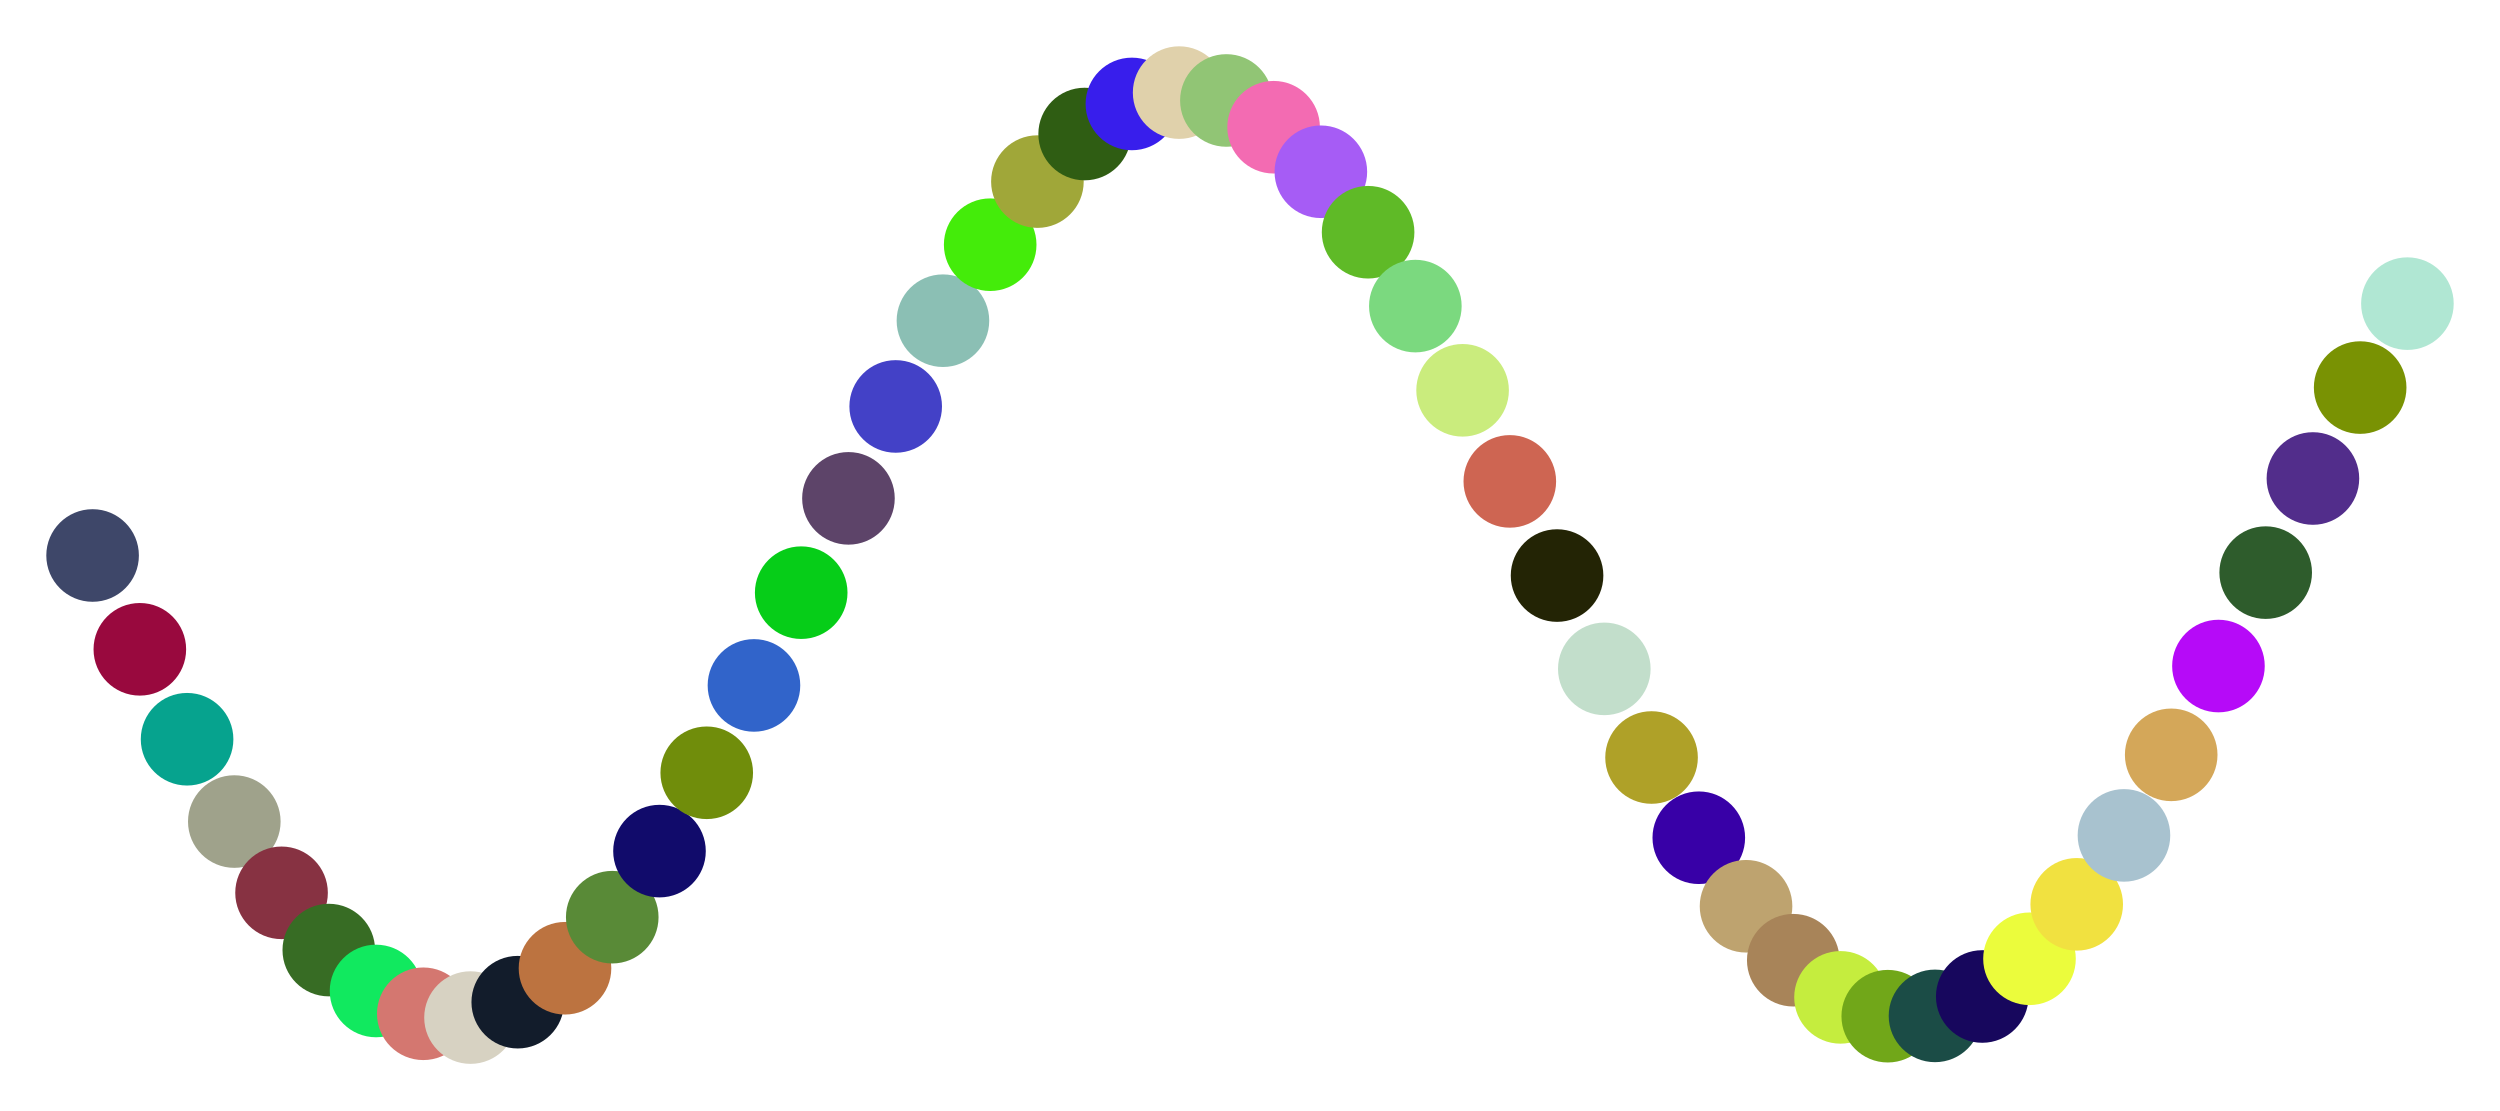
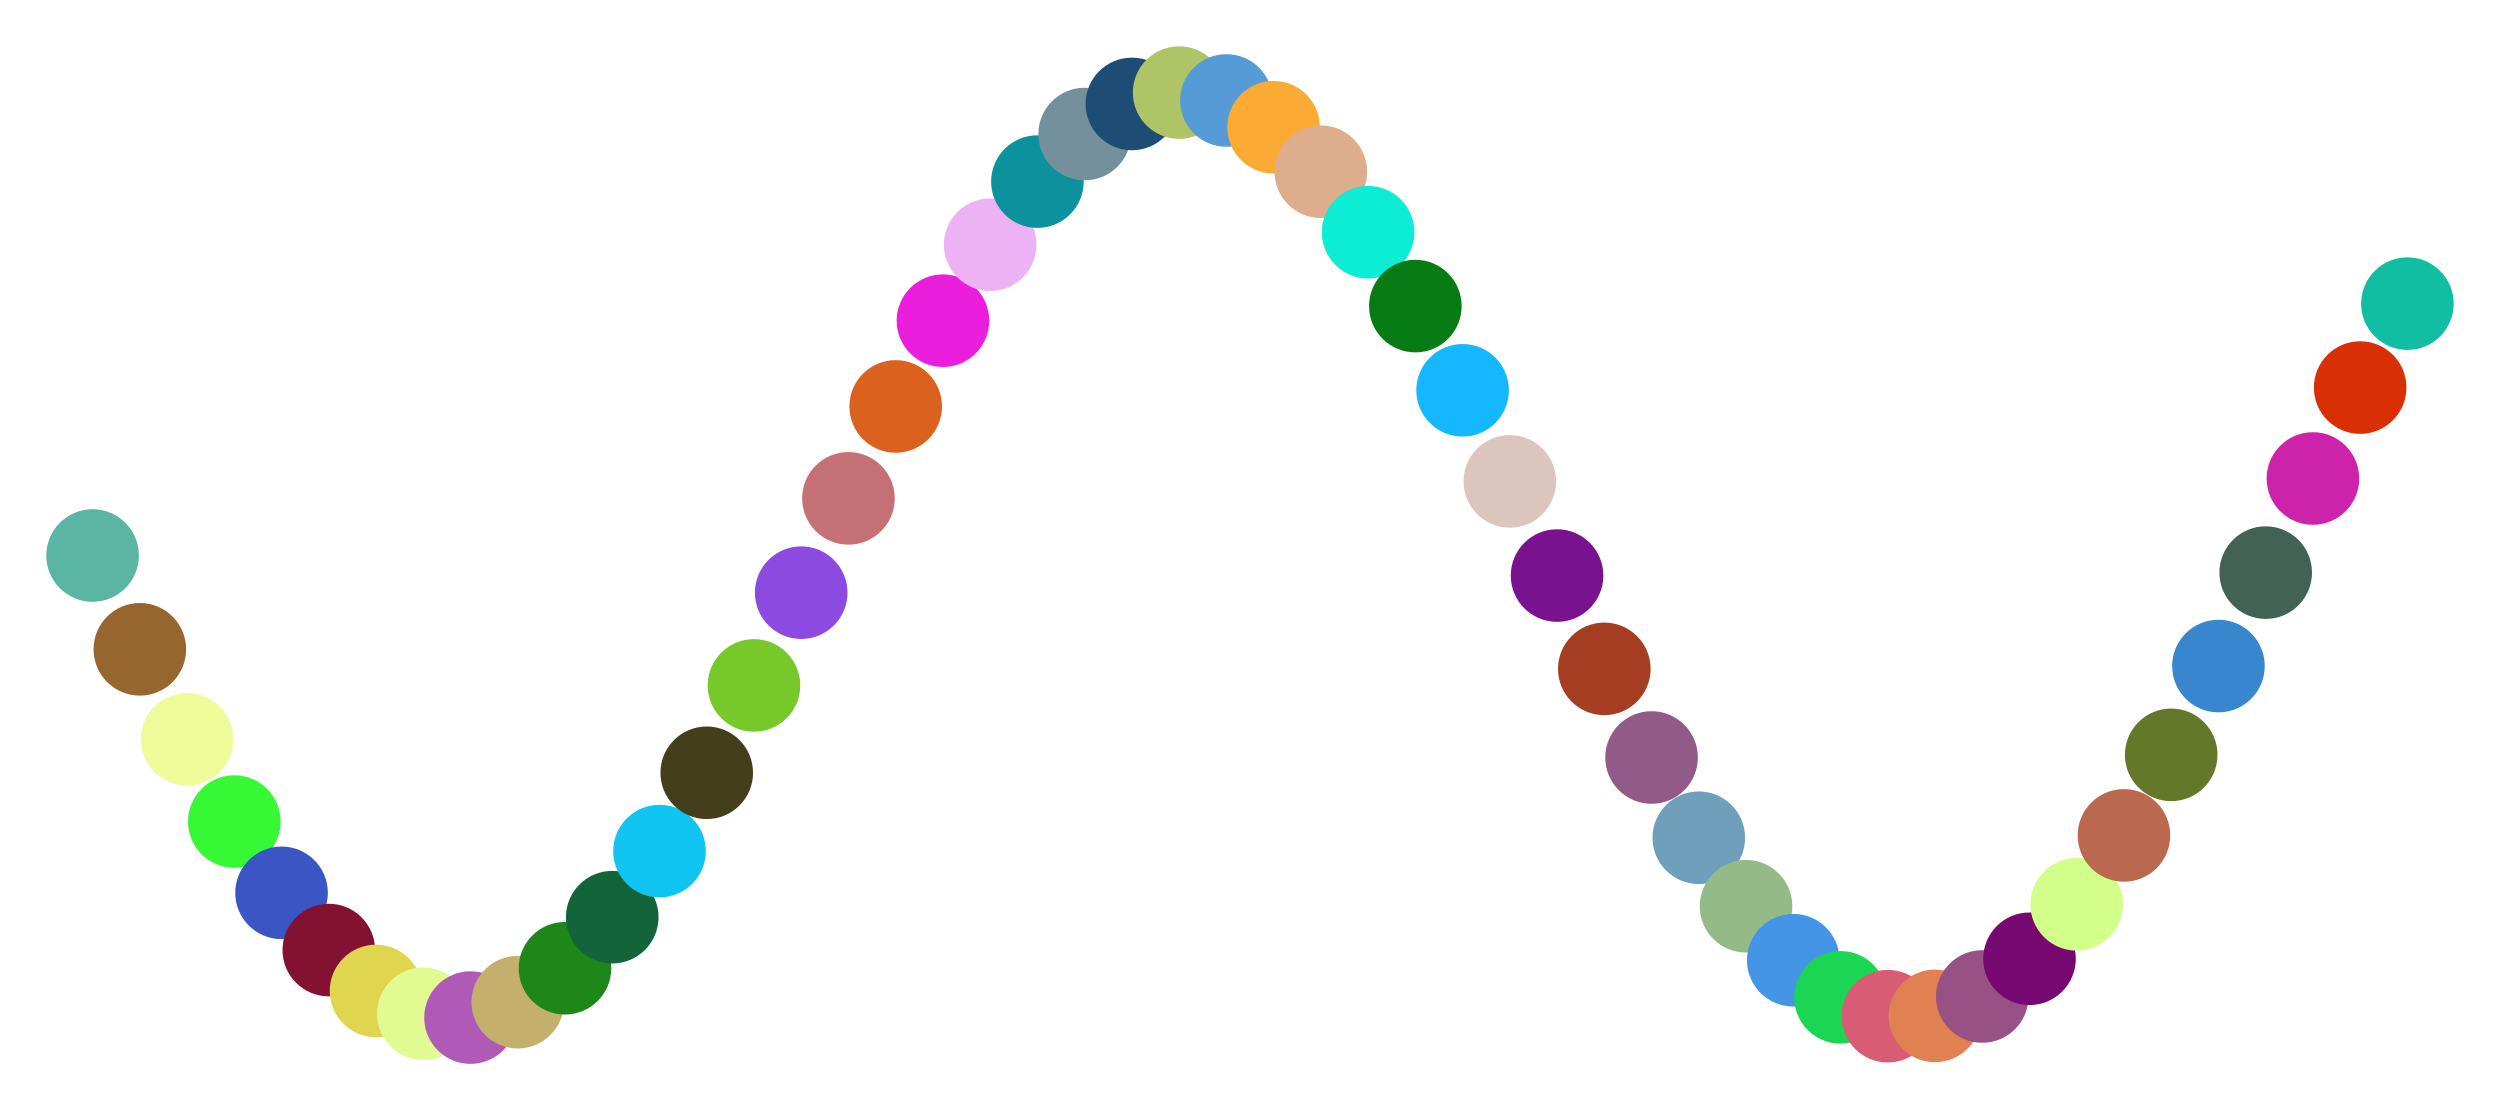
<svg xmlns="http://www.w3.org/2000/svg" width="200" height="88.812" viewBox="-4 26.003 108 47.958" version="1.1">
  <g>
-     <circle cx="0" cy="50" r="2" fill="#3e4769" />
-     <circle cx="2.041" cy="54.053" r="2" fill="#99093e" />
-     <circle cx="4.082" cy="57.938" r="2" fill="#06a38e" />
-     <circle cx="6.122" cy="61.494" r="2" fill="#9fa28b" />
-     <circle cx="8.163" cy="64.573" r="2" fill="#873242" />
-     <circle cx="10.204" cy="67.046" r="2" fill="#376c24" />
-     <circle cx="12.245" cy="68.813" r="2" fill="#11e95f" />
-     <circle cx="14.286" cy="69.798" r="2" fill="#d47770" />
-     <circle cx="16.326" cy="69.962" r="2" fill="#d7d2c2" />
-     <circle cx="18.367" cy="69.297" r="2" fill="#121c2b" />
-     <circle cx="20.408" cy="67.831" r="2" fill="#bc7340" />
-     <circle cx="22.449" cy="65.625" r="2" fill="#598a37" />
-     <circle cx="24.49" cy="62.771" r="2" fill="#110b6b" />
-     <circle cx="26.531" cy="59.387" r="2" fill="#708d0b" />
-     <circle cx="28.571" cy="55.613" r="2" fill="#3164ca" />
-     <circle cx="30.612" cy="51.606" r="2" fill="#06cd18" />
-     <circle cx="32.653" cy="47.532" r="2" fill="#5d4469" />
-     <circle cx="34.694" cy="43.561" r="2" fill="#4341c7" />
-     <circle cx="36.735" cy="39.857" r="2" fill="#8bbfb4" />
-     <circle cx="38.776" cy="36.574" r="2" fill="#44ec0a" />
-     <circle cx="40.816" cy="33.848" r="2" fill="#a0a739" />
-     <circle cx="42.857" cy="31.793" r="2" fill="#2f5d13" />
-     <circle cx="44.898" cy="30.493" r="2" fill="#381eec" />
-     <circle cx="46.939" cy="30.003" r="2" fill="#e0d1ab" />
-     <circle cx="48.98" cy="30.343" r="2" fill="#91c575" />
-     <circle cx="51.02" cy="31.499" r="2" fill="#f36bb2" />
-     <circle cx="53.061" cy="33.423" r="2" fill="#a65cf5" />
-     <circle cx="55.102" cy="36.035" r="2" fill="#5fba27" />
-     <circle cx="57.143" cy="39.226" r="2" fill="#7bd97f" />
-     <circle cx="59.184" cy="42.864" r="2" fill="#caec7d" />
-     <circle cx="61.224" cy="46.799" r="2" fill="#ce6552" />
-     <circle cx="63.265" cy="50.867" r="2" fill="#232405" />
-     <circle cx="65.306" cy="54.898" r="2" fill="#c2decb" />
-     <circle cx="67.347" cy="58.727" r="2" fill="#afa128" />
-     <circle cx="69.388" cy="62.193" r="2" fill="#3800a7" />
-     <circle cx="71.429" cy="65.153" r="2" fill="#bea36f" />
-     <circle cx="73.469" cy="67.484" r="2" fill="#a88459" />
-     <circle cx="75.51" cy="69.089" r="2" fill="#c5ed3e" />
-     <circle cx="77.551" cy="69.902" r="2" fill="#71a719" />
-     <circle cx="79.592" cy="69.889" r="2" fill="#1b4c46" />
-     <circle cx="81.633" cy="69.051" r="2" fill="#17075d" />
-     <circle cx="83.674" cy="67.422" r="2" fill="#ebfc3c" />
-     <circle cx="85.714" cy="65.07" r="2" fill="#f1e140" />
-     <circle cx="87.755" cy="62.092" r="2" fill="#a8c2cf" />
-     <circle cx="89.796" cy="58.612" r="2" fill="#d4a759" />
-     <circle cx="91.837" cy="54.776" r="2" fill="#b60af8" />
-     <circle cx="93.878" cy="50.74" r="2" fill="#2e5c2c" />
-     <circle cx="95.918" cy="46.674" r="2" fill="#522d8b" />
-     <circle cx="97.959" cy="42.746" r="2" fill="#799203" />
-     <circle cx="100" cy="39.12" r="2" fill="#b0e7d3" />
+     <circle cx="0" cy="50" r="2" fill="#5ab5a3" />
+     <circle cx="2.041" cy="54.053" r="2" fill="#97652e" />
+     <circle cx="4.082" cy="57.938" r="2" fill="#eefd9a" />
+     <circle cx="6.122" cy="61.494" r="2" fill="#37f834" />
+     <circle cx="8.163" cy="64.573" r="2" fill="#3a55c4" />
+     <circle cx="10.204" cy="67.046" r="2" fill="#831232" />
+     <circle cx="12.245" cy="68.813" r="2" fill="#dfd54f" />
+     <circle cx="14.286" cy="69.798" r="2" fill="#e1fa91" />
+     <circle cx="16.326" cy="69.962" r="2" fill="#b05ab8" />
+     <circle cx="18.367" cy="69.297" r="2" fill="#c4af6d" />
+     <circle cx="20.408" cy="67.831" r="2" fill="#1e8719" />
+     <circle cx="22.449" cy="65.625" r="2" fill="#12653b" />
+     <circle cx="24.49" cy="62.771" r="2" fill="#10c5f2" />
+     <circle cx="26.531" cy="59.387" r="2" fill="#453e1d" />
+     <circle cx="28.571" cy="55.613" r="2" fill="#77c92b" />
+     <circle cx="30.612" cy="51.606" r="2" fill="#8b4be0" />
+     <circle cx="32.653" cy="47.532" r="2" fill="#c57074" />
+     <circle cx="34.694" cy="43.561" r="2" fill="#db611f" />
+     <circle cx="36.735" cy="39.857" r="2" fill="#ec1edd" />
+     <circle cx="38.776" cy="36.574" r="2" fill="#edb2f4" />
+     <circle cx="40.816" cy="33.848" r="2" fill="#0b929c" />
+     <circle cx="42.857" cy="31.793" r="2" fill="#75909d" />
+     <circle cx="44.898" cy="30.493" r="2" fill="#1d4c75" />
+     <circle cx="46.939" cy="30.003" r="2" fill="#afc467" />
+     <circle cx="48.98" cy="30.343" r="2" fill="#559bd7" />
+     <circle cx="51.02" cy="31.499" r="2" fill="#fbaa33" />
+     <circle cx="53.061" cy="33.423" r="2" fill="#dead8e" />
+     <circle cx="55.102" cy="36.035" r="2" fill="#0dedd5" />
+     <circle cx="57.143" cy="39.226" r="2" fill="#087c14" />
+     <circle cx="59.184" cy="42.864" r="2" fill="#15b8fe" />
+     <circle cx="61.224" cy="46.799" r="2" fill="#dcc5bc" />
+     <circle cx="63.265" cy="50.867" r="2" fill="#78128e" />
+     <circle cx="65.306" cy="54.898" r="2" fill="#a43d22" />
+     <circle cx="67.347" cy="58.727" r="2" fill="#925a86" />
+     <circle cx="69.388" cy="62.193" r="2" fill="#6fa0bb" />
+     <circle cx="71.429" cy="65.153" r="2" fill="#93ba87" />
+     <circle cx="73.469" cy="67.484" r="2" fill="#4495e6" />
+     <circle cx="75.51" cy="69.089" r="2" fill="#1bd652" />
+     <circle cx="77.551" cy="69.902" r="2" fill="#d95c75" />
+     <circle cx="79.592" cy="69.889" r="2" fill="#e18050" />
+     <circle cx="81.633" cy="69.051" r="2" fill="#975185" />
+     <circle cx="83.674" cy="67.422" r="2" fill="#770871" />
+     <circle cx="85.714" cy="65.07" r="2" fill="#d2fe8a" />
+     <circle cx="87.755" cy="62.092" r="2" fill="#ba684e" />
+     <circle cx="89.796" cy="58.612" r="2" fill="#657729" />
+     <circle cx="91.837" cy="54.776" r="2" fill="#3886ce" />
+     <circle cx="93.878" cy="50.74" r="2" fill="#426255" />
+     <circle cx="95.918" cy="46.674" r="2" fill="#cd22aa" />
+     <circle cx="97.959" cy="42.746" r="2" fill="#d82f05" />
+     <circle cx="100" cy="39.12" r="2" fill="#11bea1" />
  </g>
</svg>
